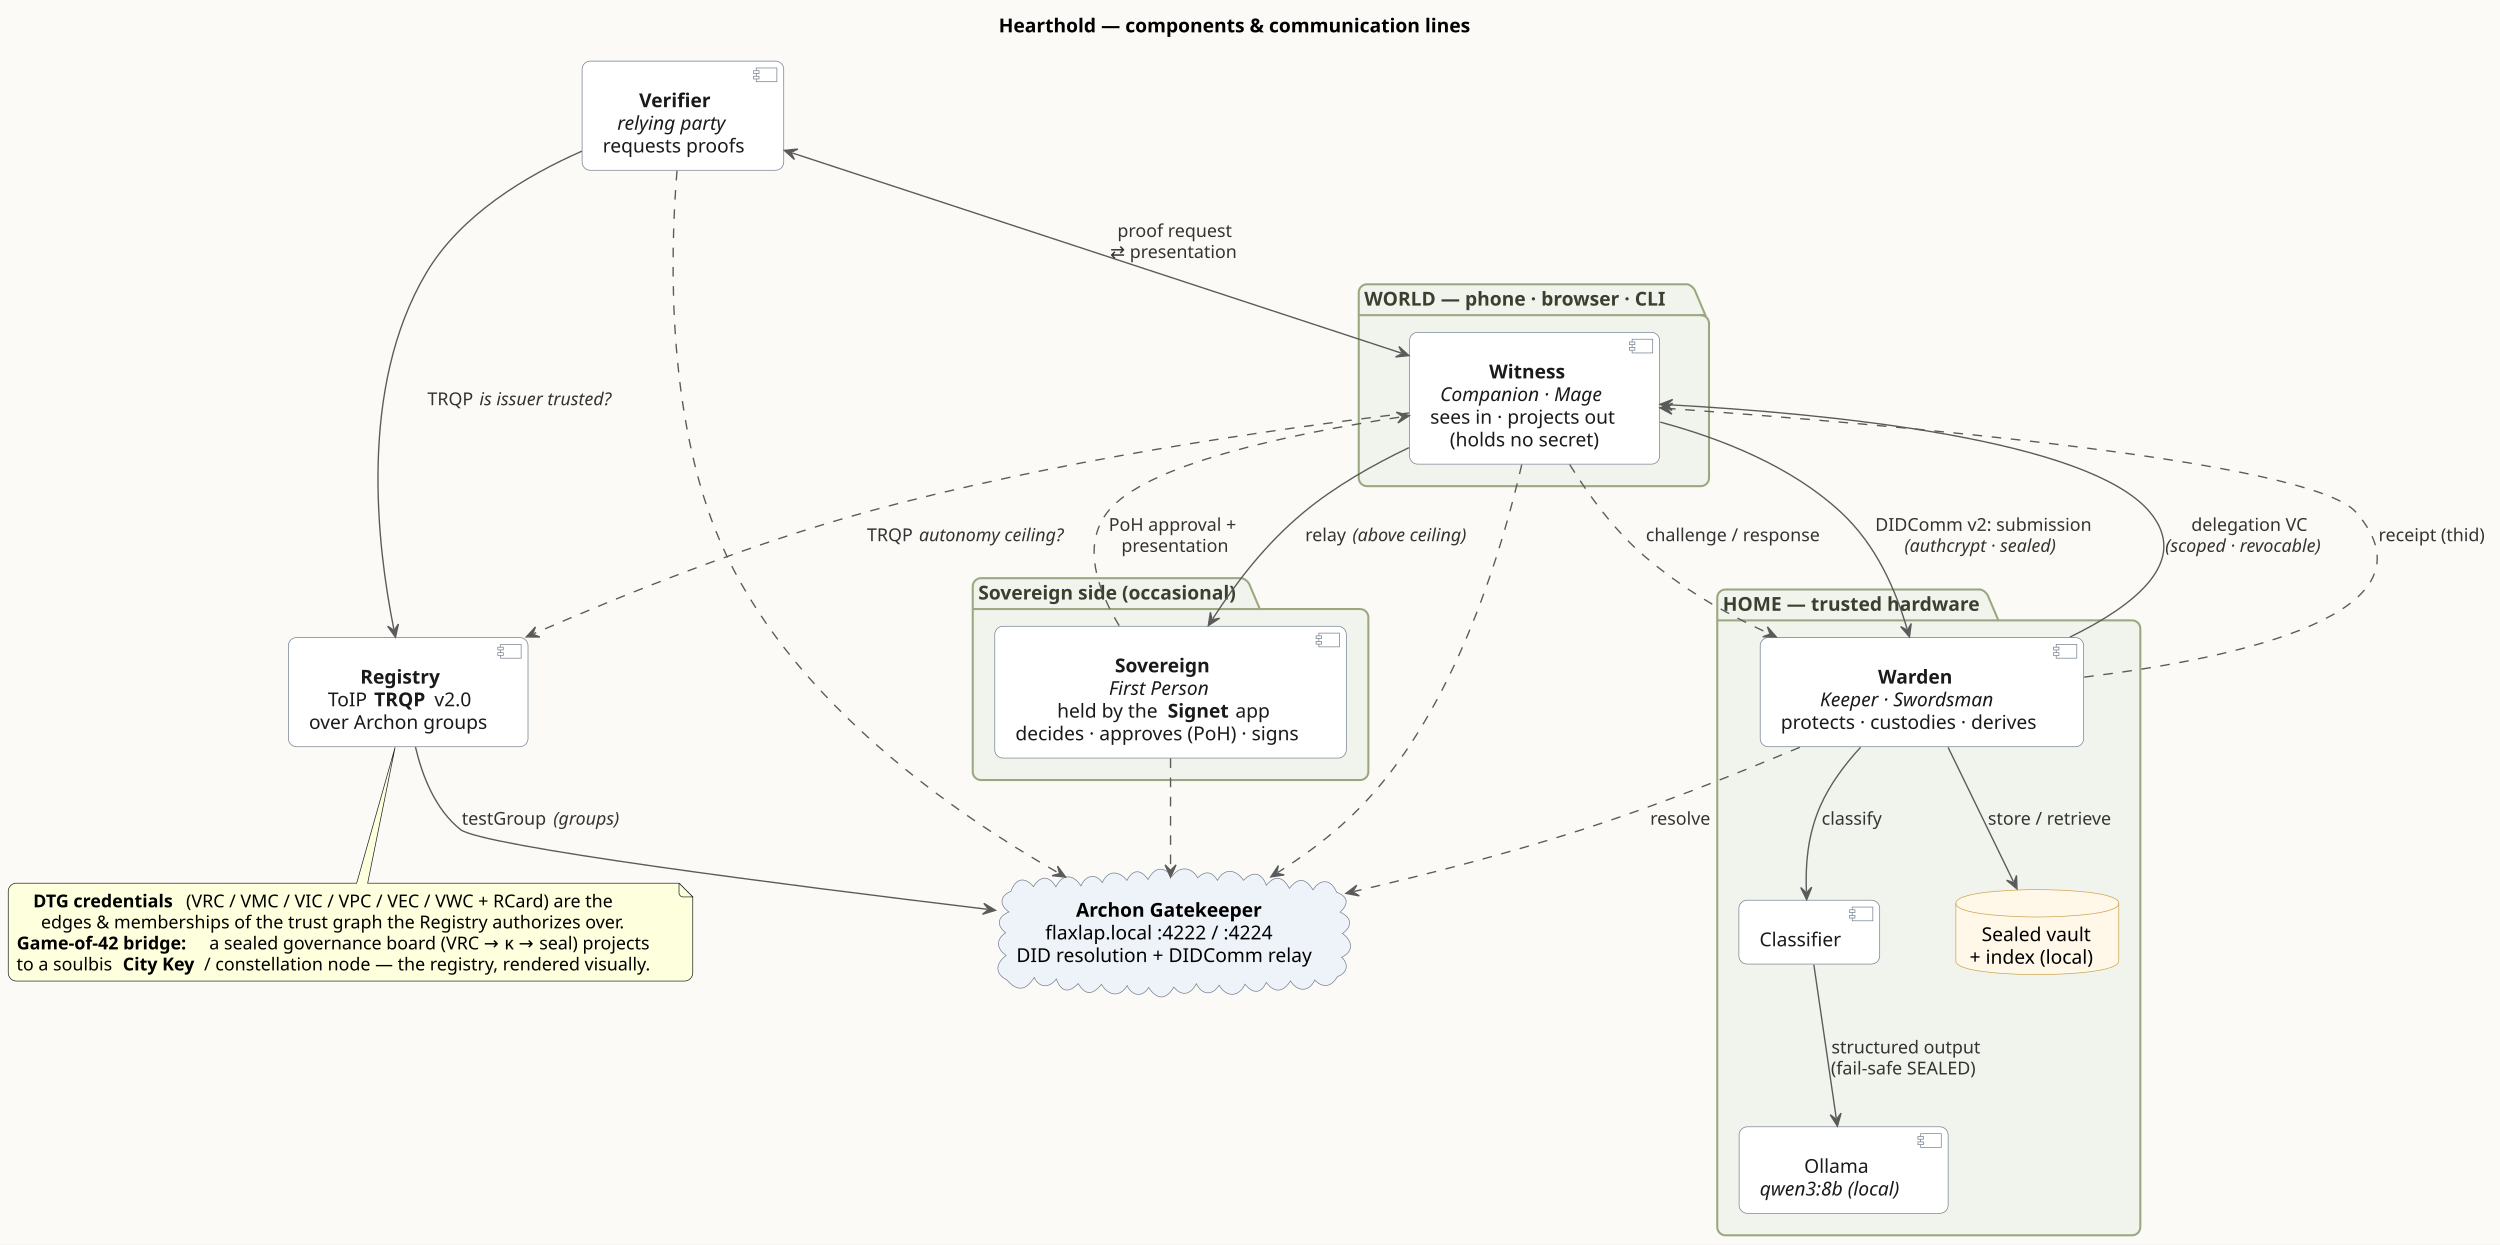
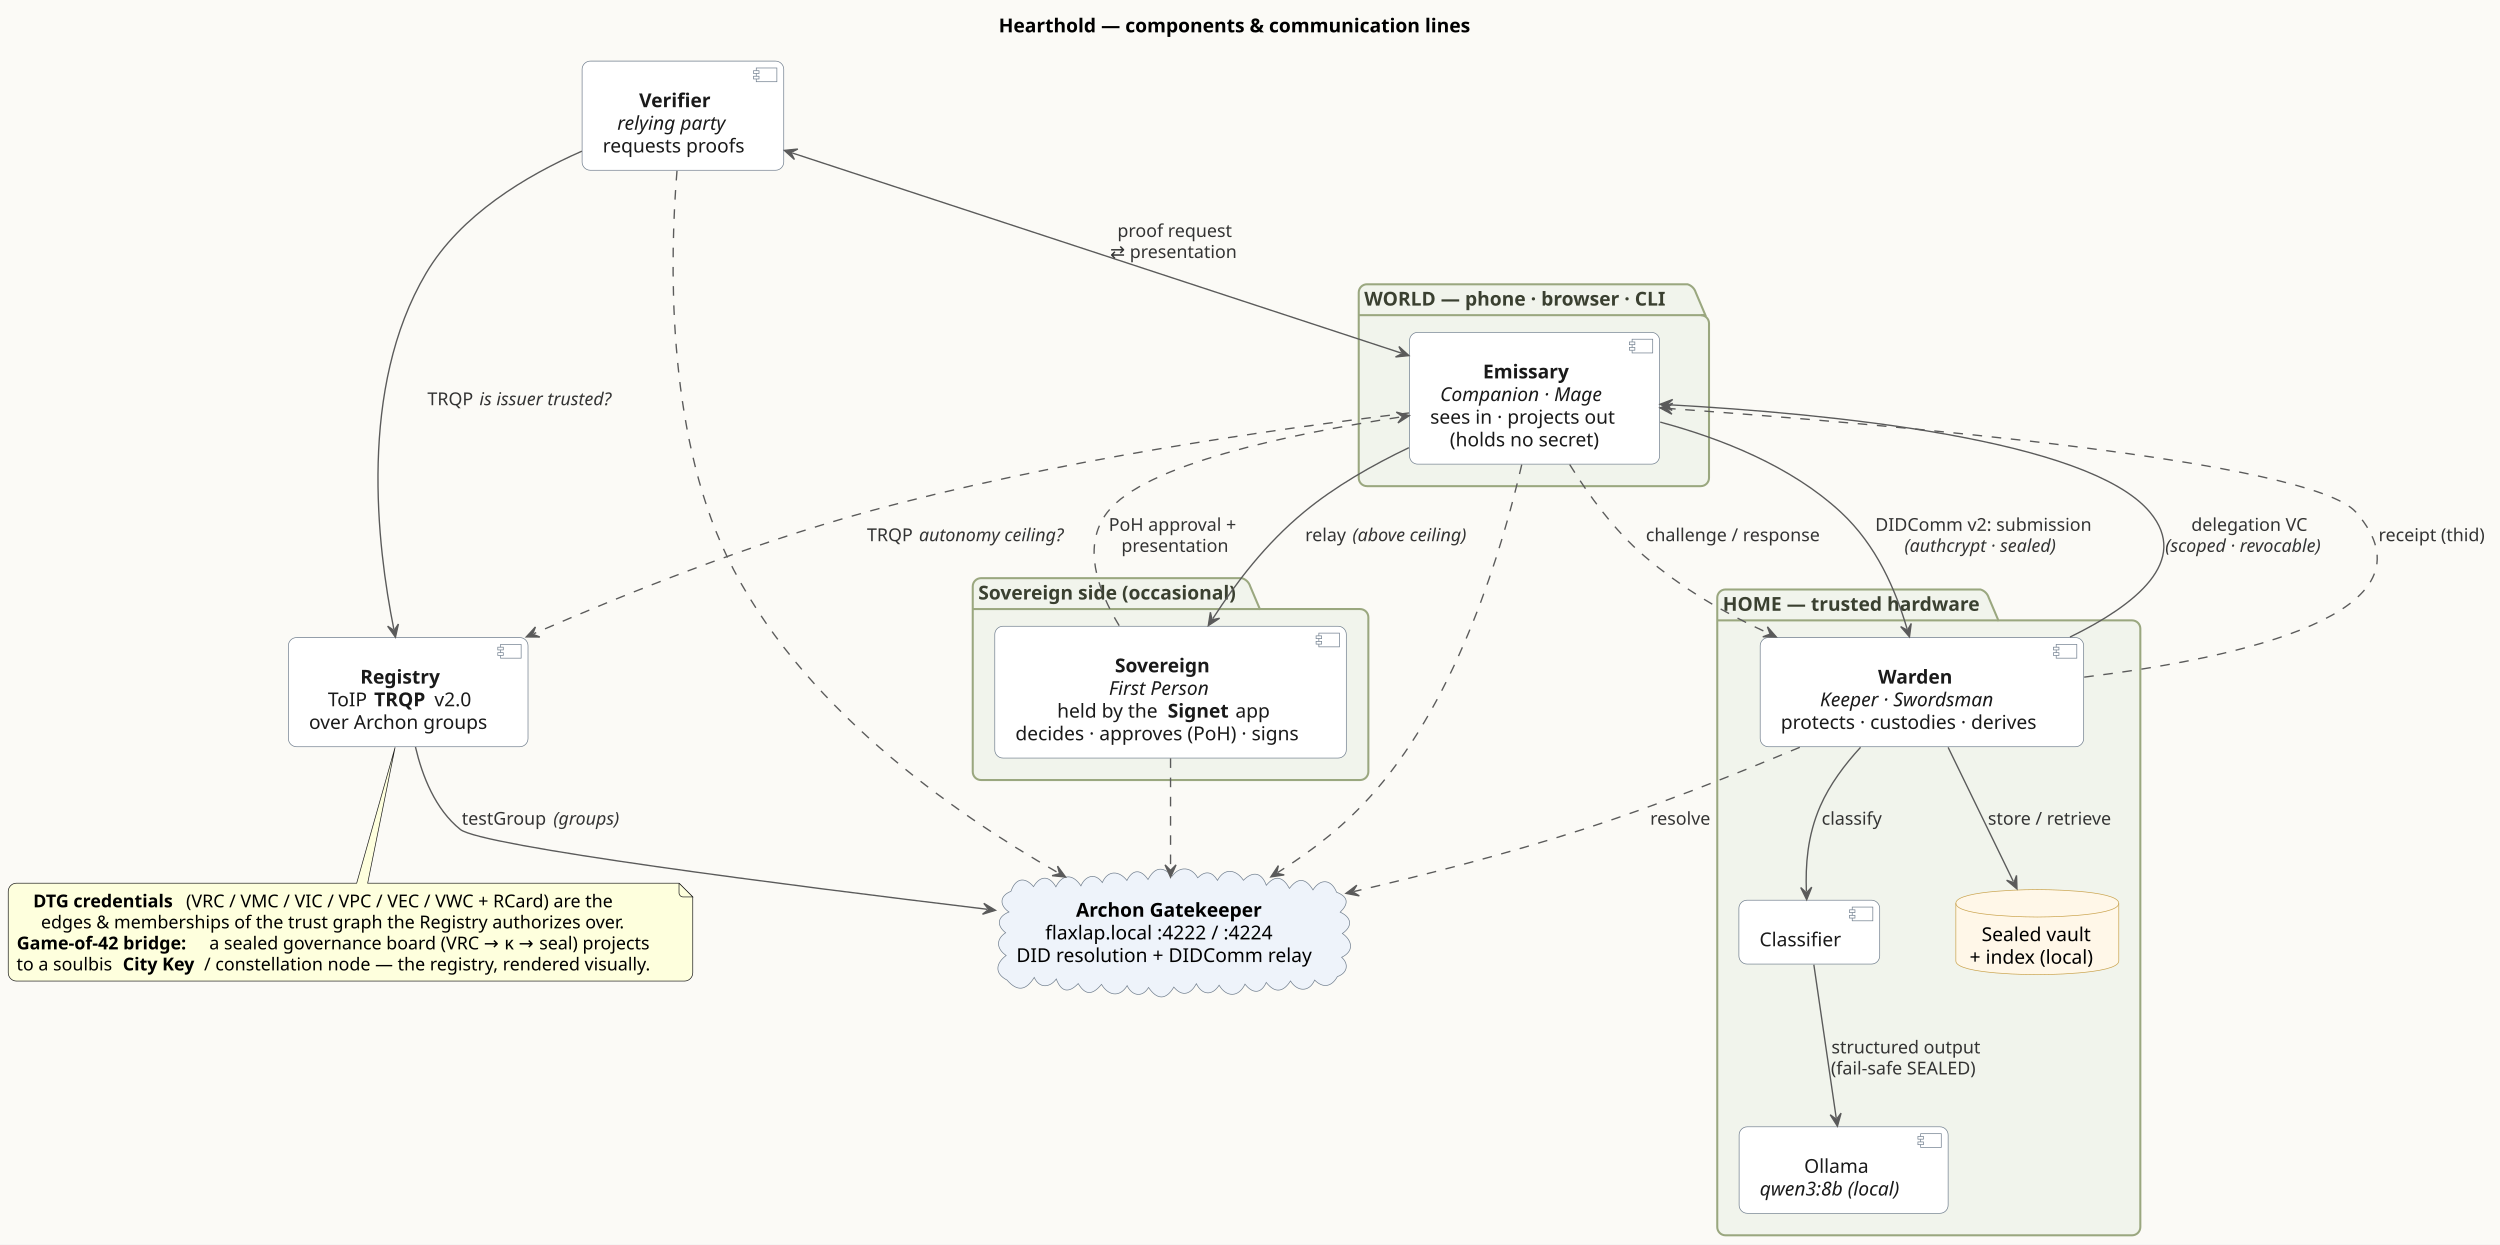
<svg xmlns="http://www.w3.org/2000/svg" contentStyleType="text/css" data-diagram-type="DESCRIPTION" height="906px" preserveAspectRatio="none" style="width:1820px;height:906px;background:#FBFAF6;" version="1.1" viewBox="0 0 1820 906" width="1820px" zoomAndPan="magnify">
  <defs />
  <g>
    <rect fill="#FBFAF6" height="906" style="stroke:none;stroke-width:1;" width="1820" x="0" y="0" />
    <g class="title" data-source-line="1">
      <text fill="#000000" font-family="sans-serif" font-size="14" font-weight="bold" lengthAdjust="spacing" textLength="352.174" x="727.05" y="23.535">Hearthold — components &amp; communication lines</text>
    </g>
    <g class="cluster" data-qualified-name="home" data-source-line="32" id="ent0002">
      <path d="M1256.16,429.148 L1441.812,429.148 A9,9 0 0 1 1447.812,435.148 L1454.812,451.637 L1552.16,451.637 A6,6 0 0 1 1558.16,457.637 L1558.16,893.298 A6,6 0 0 1 1552.16,899.298 L1256.16,899.298 A6,6 0 0 1 1250.16,893.298 L1250.16,435.148 A6,6 0 0 1 1256.16,429.148" fill="#F1F4EC" style="stroke:#9AA77F;stroke-width:1.5;" />
      <line style="stroke:#9AA77F;stroke-width:1.5;" x1="1250.16" x2="1454.812" y1="451.637" y2="451.637" />
      <text fill="#3A4030" font-family="sans-serif" font-size="14" font-weight="bold" lengthAdjust="spacing" textLength="191.652" x="1254.16" y="444.683">HOME — trusted hardware</text>
    </g>
    <g class="cluster" data-qualified-name="world" data-source-line="44" id="ent0010">
      <path d="M995.16,206.948 L1228.52,206.948 A9,9 0 0 1 1234.52,212.948 L1241.52,229.437 L1238.16,229.437 A6,6 0 0 1 1244.16,235.437 L1244.16,347.908 A6,6 0 0 1 1238.16,353.908 L995.16,353.908 A6,6 0 0 1 989.16,347.908 L989.16,212.948 A6,6 0 0 1 995.16,206.948" fill="#F1F4EC" style="stroke:#9AA77F;stroke-width:1.5;" />
      <line style="stroke:#9AA77F;stroke-width:1.5;" x1="989.16" x2="1241.52" y1="229.437" y2="229.437" />
      <text fill="#3A4030" font-family="sans-serif" font-size="14" font-weight="bold" lengthAdjust="spacing" textLength="239.36" x="993.16" y="222.483">WORLD — phone · browser · CLI</text>
    </g>
    <g class="cluster" data-qualified-name="sov" data-source-line="49" id="ent0012">
      <path d="M714.16,420.908 L904.174,420.908 A9,9 0 0 1 910.174,426.908 L917.174,443.397 L990.16,443.397 A6,6 0 0 1 996.16,449.397 L996.16,561.858 A6,6 0 0 1 990.16,567.858 L714.16,567.858 A6,6 0 0 1 708.16,561.858 L708.16,426.908 A6,6 0 0 1 714.16,420.908" fill="#F1F4EC" style="stroke:#9AA77F;stroke-width:1.5;" />
      <line style="stroke:#9AA77F;stroke-width:1.5;" x1="708.16" x2="917.174" y1="443.397" y2="443.397" />
      <text fill="#3A4030" font-family="sans-serif" font-size="14" font-weight="bold" lengthAdjust="spacing" textLength="196.014" x="712.16" y="436.443">Sovereign side (occasional)</text>
    </g>
    <g class="entity" data-qualified-name="home.Warden" data-source-line="33" id="ent0003">
      <rect fill="#FFFFFF" height="79.465" rx="6" ry="6" style="stroke:#6E7C8C;stroke-width:0.5;" width="235.494" x="1281.42" y="464.148" />
      <rect fill="#FFFFFF" height="10" style="stroke:#6E7C8C;stroke-width:0.5;" width="15" x="1496.914" y="469.148" />
      <rect fill="#FFFFFF" height="2" style="stroke:#6E7C8C;stroke-width:0.5;" width="4" x="1494.914" y="471.148" />
      <rect fill="#FFFFFF" height="2" style="stroke:#6E7C8C;stroke-width:0.5;" width="4" x="1494.914" y="475.148" />
      <text fill="#1A1A1A" font-family="sans-serif" font-size="14" font-weight="bold" lengthAdjust="spacing" textLength="53.922" x="1367.206" y="497.683">Warden</text>
      <text fill="#1A1A1A" font-family="sans-serif" font-size="14" font-style="italic" lengthAdjust="spacing" textLength="138.462" x="1324.936" y="514.172">Keeper · Swordsman</text>
      <text fill="#1A1A1A" font-family="sans-serif" font-size="14" lengthAdjust="spacing" textLength="195.494" x="1296.42" y="530.66">protects · custodies · derives</text>
    </g>
    <g class="entity" data-qualified-name="home.Cls" data-source-line="34" id="ent0004">
      <rect fill="#FFFFFF" height="46.488" rx="6" ry="6" style="stroke:#6E7C8C;stroke-width:0.5;" width="102.508" x="1265.91" y="655.348" />
      <rect fill="#FFFFFF" height="10" style="stroke:#6E7C8C;stroke-width:0.5;" width="15" x="1348.418" y="660.348" />
      <rect fill="#FFFFFF" height="2" style="stroke:#6E7C8C;stroke-width:0.5;" width="4" x="1346.418" y="662.348" />
      <rect fill="#FFFFFF" height="2" style="stroke:#6E7C8C;stroke-width:0.5;" width="4" x="1346.418" y="666.348" />
      <text fill="#1A1A1A" font-family="sans-serif" font-size="14" lengthAdjust="spacing" textLength="62.508" x="1280.91" y="688.883">Classifier</text>
    </g>
    <g class="entity" data-qualified-name="home.Ollama" data-source-line="35" id="ent0005">
      <rect fill="#FFFFFF" height="62.977" rx="6" ry="6" style="stroke:#6E7C8C;stroke-width:0.5;" width="152.164" x="1266.08" y="820.318" />
      <rect fill="#FFFFFF" height="10" style="stroke:#6E7C8C;stroke-width:0.5;" width="15" x="1398.244" y="825.318" />
      <rect fill="#FFFFFF" height="2" style="stroke:#6E7C8C;stroke-width:0.5;" width="4" x="1396.244" y="827.318" />
      <rect fill="#FFFFFF" height="2" style="stroke:#6E7C8C;stroke-width:0.5;" width="4" x="1396.244" y="831.318" />
      <text fill="#1A1A1A" font-family="sans-serif" font-size="14" lengthAdjust="spacing" textLength="47.503" x="1313.411" y="853.853">Ollama</text>
      <text fill="#1A1A1A" font-family="sans-serif" font-size="14" font-style="italic" lengthAdjust="spacing" textLength="112.164" x="1281.08" y="870.342">qwen3:8b (local)</text>
    </g>
    <g class="entity" data-qualified-name="home.Vault" data-source-line="36" id="ent0006">
      <path d="M1423.85,657.598 C1423.85,647.598 1483.161,647.598 1483.161,647.598 C1483.161,647.598 1542.472,647.598 1542.472,657.598 L1542.472,699.575 C1542.472,709.575 1483.161,709.575 1483.161,709.575 C1483.161,709.575 1423.85,709.575 1423.85,699.575 L1423.85,657.598" fill="#FFF7E8" style="stroke:#C9A24B;stroke-width:0.5;" />
      <path d="M1423.85,657.598 C1423.85,667.598 1483.161,667.598 1483.161,667.598 C1483.161,667.598 1542.472,667.598 1542.472,657.598" fill="none" style="stroke:#C9A24B;stroke-width:0.5;" />
      <text fill="#000000" font-family="sans-serif" font-size="14" lengthAdjust="spacing" textLength="81.108" x="1442.607" y="685.133">Sealed vault</text>
      <text fill="#000000" font-family="sans-serif" font-size="14" lengthAdjust="spacing" textLength="98.622" x="1433.85" y="701.622">+ index (local)</text>
    </g>
-     <g class="entity" data-qualified-name="world.Witness" data-source-line="45" id="ent0011">
+     <g class="entity" data-qualified-name="world.Emissary" data-source-line="45" id="ent0011">
      <rect fill="#FFFFFF" height="95.953" rx="6" ry="6" style="stroke:#6E7C8C;stroke-width:0.5;" width="182.023" x="1026.15" y="241.948" />
      <rect fill="#FFFFFF" height="10" style="stroke:#6E7C8C;stroke-width:0.5;" width="15" x="1188.173" y="246.948" />
      <rect fill="#FFFFFF" height="2" style="stroke:#6E7C8C;stroke-width:0.5;" width="4" x="1186.173" y="248.948" />
      <rect fill="#FFFFFF" height="2" style="stroke:#6E7C8C;stroke-width:0.5;" width="4" x="1186.173" y="252.948" />
-       <text fill="#1A1A1A" font-family="sans-serif" font-size="14" font-weight="bold" lengthAdjust="spacing" textLength="56.109" x="1084.107" y="275.483">Witness</text>
+       <text fill="#1A1A1A" font-family="sans-serif" font-size="14" font-weight="bold" lengthAdjust="spacing" textLength="65.126" x="1079.599" y="275.483">Emissary</text>
      <text fill="#1A1A1A" font-family="sans-serif" font-size="14" font-style="italic" lengthAdjust="spacing" textLength="127.531" x="1048.396" y="291.972">Companion · Mage</text>
      <text fill="#1A1A1A" font-family="sans-serif" font-size="14" lengthAdjust="spacing" textLength="142.023" x="1041.15" y="308.46">sees in · projects out</text>
      <text fill="#1A1A1A" font-family="sans-serif" font-size="14" lengthAdjust="spacing" textLength="113.408" x="1055.458" y="324.948">(holds no secret)</text>
    </g>
    <g class="entity" data-qualified-name="sov.Sovereign" data-source-line="50" id="ent0013">
      <rect fill="#FFFFFF" height="95.953" rx="6" ry="6" style="stroke:#6E7C8C;stroke-width:0.5;" width="255.92" x="724.2" y="455.908" />
      <rect fill="#FFFFFF" height="10" style="stroke:#6E7C8C;stroke-width:0.5;" width="15" x="960.12" y="460.908" />
      <rect fill="#FFFFFF" height="2" style="stroke:#6E7C8C;stroke-width:0.5;" width="4" x="958.12" y="462.908" />
      <rect fill="#FFFFFF" height="2" style="stroke:#6E7C8C;stroke-width:0.5;" width="4" x="958.12" y="466.908" />
      <text fill="#1A1A1A" font-family="sans-serif" font-size="14" font-weight="bold" lengthAdjust="spacing" textLength="70.998" x="811.661" y="489.443">Sovereign</text>
      <text fill="#1A1A1A" font-family="sans-serif" font-size="14" font-style="italic" lengthAdjust="spacing" textLength="79.775" x="807.272" y="505.932">First Person</text>
      <text fill="#1A1A1A" font-family="sans-serif" font-size="14" lengthAdjust="spacing" textLength="76.057" x="769.596" y="522.42">held by the</text>
      <text fill="#1A1A1A" font-family="sans-serif" font-size="14" font-weight="bold" lengthAdjust="spacing" textLength="44.857" x="850.082" y="522.42">Signet</text>
      <text fill="#1A1A1A" font-family="sans-serif" font-size="14" lengthAdjust="spacing" textLength="25.355" x="899.369" y="522.42">app</text>
      <text fill="#1A1A1A" font-family="sans-serif" font-size="14" lengthAdjust="spacing" textLength="215.92" x="739.2" y="538.908">decides · approves (PoH) · signs</text>
    </g>
    <g class="entity" data-qualified-name="Verifier" data-source-line="54" id="ent0014">
      <rect fill="#FFFFFF" height="79.465" rx="6" ry="6" style="stroke:#6E7C8C;stroke-width:0.5;" width="146.791" x="423.77" y="44.488" />
      <rect fill="#FFFFFF" height="10" style="stroke:#6E7C8C;stroke-width:0.5;" width="15" x="550.561" y="49.488" />
      <rect fill="#FFFFFF" height="2" style="stroke:#6E7C8C;stroke-width:0.5;" width="4" x="548.561" y="51.488" />
      <rect fill="#FFFFFF" height="2" style="stroke:#6E7C8C;stroke-width:0.5;" width="4" x="548.561" y="55.488" />
      <text fill="#1A1A1A" font-family="sans-serif" font-size="14" font-weight="bold" lengthAdjust="spacing" textLength="53.826" x="465.252" y="78.023">Verifier</text>
      <text fill="#1A1A1A" font-family="sans-serif" font-size="14" font-style="italic" lengthAdjust="spacing" textLength="85.606" x="449.362" y="94.512">relying party</text>
      <text fill="#1A1A1A" font-family="sans-serif" font-size="14" lengthAdjust="spacing" textLength="106.791" x="438.77" y="111">requests proofs</text>
    </g>
    <g class="entity" data-qualified-name="Registry" data-source-line="55" id="ent0015">
      <rect fill="#FFFFFF" height="79.465" rx="6" ry="6" style="stroke:#6E7C8C;stroke-width:0.5;" width="174.463" x="209.93" y="464.148" />
      <rect fill="#FFFFFF" height="10" style="stroke:#6E7C8C;stroke-width:0.5;" width="15" x="364.393" y="469.148" />
      <rect fill="#FFFFFF" height="2" style="stroke:#6E7C8C;stroke-width:0.5;" width="4" x="362.393" y="471.148" />
      <rect fill="#FFFFFF" height="2" style="stroke:#6E7C8C;stroke-width:0.5;" width="4" x="362.393" y="475.148" />
      <text fill="#1A1A1A" font-family="sans-serif" font-size="14" font-weight="bold" lengthAdjust="spacing" textLength="59.767" x="262.278" y="497.683">Registry</text>
      <text fill="#1A1A1A" font-family="sans-serif" font-size="14" lengthAdjust="spacing" textLength="29.224" x="238.711" y="514.172">ToIP</text>
      <text fill="#1A1A1A" font-family="sans-serif" font-size="14" font-weight="bold" lengthAdjust="spacing" textLength="39.437" x="272.365" y="514.172">TRQP</text>
      <text fill="#1A1A1A" font-family="sans-serif" font-size="14" lengthAdjust="spacing" textLength="29.381" x="316.231" y="514.172">v2.0</text>
      <text fill="#1A1A1A" font-family="sans-serif" font-size="14" lengthAdjust="spacing" textLength="134.463" x="224.93" y="530.66">over Archon groups</text>
    </g>
    <g class="entity" data-qualified-name="GK" data-source-line="56" id="ent0016">
      <path d="M735.989,648.899 C739.075,639.664 745.752,637.683 752.403,645.458 C757.308,637.17 763.917,637.342 768.685,645.592 C773.625,635.834 781.287,636.234 786.913,644.914 C789.975,637.769 797.127,634.966 802.478,642.483 C806.595,633.128 814.87,633.878 820.382,640.962 C824.803,632.446 830.606,632.831 835.751,640.264 C840.481,631.539 846.307,630.062 853.36,637.775 C858.897,630.199 867.43,631.1 871.926,639.023 C877.488,633.638 882.322,634.378 886.336,640.897 C891.43,631.33 900.073,633.045 905.212,640.848 C912.125,633.854 918.533,635.141 921.875,644.489 C928.569,636.358 934.191,638.549 938.702,646.739 C944.975,638.439 950.656,639.317 955.843,647.845 C961.361,639.189 969.296,640.146 973.036,649.538 C981.738,652.949 981.944,657.921 975.686,664.061 C983.891,667.811 985.046,674.228 977.237,679.578 C984.392,684.576 986.139,692.413 976.715,696.912 C982.446,702.097 980.582,708.561 973.62,710.946 C969.519,718.382 963.276,719.716 957.063,713.51 C952.956,722.775 944.2,721.814 939.491,714.134 C934.196,722.426 928.133,723.251 921.831,715.223 C917.844,724.077 911.597,723.201 906.365,716.457 C901.791,726.187 892.861,726.284 887.513,717.234 C882.415,725.258 875.013,724.392 870.976,716.155 C866.934,723.632 860.838,726.164 854.554,718.603 C848.775,728.335 842.228,727.897 836.154,718.893 C831.507,726.652 823.928,724.888 820.56,717.569 C815.016,726.66 806.619,724.673 801.92,716.649 C795.726,723.96 790.537,725.336 784.936,716.043 C777.984,723.349 772.431,722.117 768.985,712.699 C764.322,719.212 756.571,719.699 752.934,711.574 C746.936,721.031 740.861,722.288 733.095,713.497 C723.637,708.5 725.063,701.163 732.488,695.594 C725.69,690.93 724.582,684.055 732.098,679.054 C724.933,673.294 726.491,667.25 734.518,663.918 C727.543,659.179 727.546,652.129 735.989,648.899" fill="#EEF3FA" style="stroke:#6E7C8C;stroke-width:0.5;" />
      <text fill="#000000" font-family="sans-serif" font-size="14" font-weight="bold" lengthAdjust="spacing" textLength="137.724" x="783.297" y="667.393">Archon Gatekeeper</text>
      <text fill="#000000" font-family="sans-serif" font-size="14" lengthAdjust="spacing" textLength="182.438" x="760.941" y="683.882">flaxlap.local :4222 / :4224</text>
      <text fill="#000000" font-family="sans-serif" font-size="14" lengthAdjust="spacing" textLength="224.478" x="739.92" y="700.37">DID resolution + DIDComm relay</text>
    </g>
    <g class="entity" data-qualified-name="GMN31" data-source-line="83" id="ent0032">
      <path d="M6,648.968 L6,708.211 A6,6 0 0 0 12,714.211 L498.325,714.211 A6,6 0 0 0 504.325,708.211 L504.325,652.968 L494.325,642.968 L267.66,642.968 L287.63,544.068 L259.66,642.968 L12,642.968 A6,6 0 0 0 6,648.968" fill="#FEFFDD" style="stroke:#181818;stroke-width:0.5;" />
      <path d="M494.325,642.968 L494.325,649.968 A3,3 0 0 0 497.325,652.968 L504.325,652.968 L494.325,642.968" fill="#FEFFDD" style="stroke:#181818;stroke-width:0.5;" />
      <text fill="#000000" font-family="sans-serif" font-size="13" font-weight="bold" lengthAdjust="spacing" textLength="107.186" x="24.137" y="660.537">DTG credentials</text>
      <text fill="#000000" font-family="sans-serif" font-size="13" lengthAdjust="spacing" textLength="341.752" x="135.436" y="660.537">(VRC / VMC / VIC / VPC / VEC / VWC + RCard) are the</text>
      <text fill="#000000" font-family="sans-serif" font-size="13" lengthAdjust="spacing" textLength="441.702" x="29.811" y="675.847">edges &amp; memberships of the trust graph the Registry authorizes over.</text>
      <text fill="#000000" font-family="sans-serif" font-size="13" font-weight="bold" lengthAdjust="spacing" textLength="136.062" x="12.187" y="691.158">Game-of-42 bridge:</text>
      <text fill="#000000" font-family="sans-serif" font-size="13" lengthAdjust="spacing" textLength="336.775" x="152.363" y="691.158">a sealed governance board (VRC → κ → seal) projects</text>
      <text fill="#000000" font-family="sans-serif" font-size="13" lengthAdjust="spacing" textLength="73.258" x="12" y="706.468">to a soulbis</text>
      <text fill="#000000" font-family="sans-serif" font-size="13" font-weight="bold" lengthAdjust="spacing" textLength="55.047" x="89.372" y="706.468">City Key</text>
      <text fill="#000000" font-family="sans-serif" font-size="13" lengthAdjust="spacing" textLength="340.793" x="148.532" y="706.468">/ constellation node — the registry, rendered visually.</text>
    </g>
    <g class="link" data-entity-1="ent0003" data-entity-2="ent0004" data-link-type="dependency" data-source-line="38" id="lnk7">
      <path d="M1354.48,544.048 C1343,556.538 1331.98,571.218 1325.16,586.858 C1315.68,608.598 1314.349,630.022 1315.049,648.992" fill="none" id="Warden-to-Cls" style="stroke:#5A5A5A;stroke-width:1;" />
      <polygon fill="#5A5A5A" points="1315.27,654.988,1318.935,645.847,1315.086,649.992,1310.941,646.142,1315.27,654.988" style="stroke:#5A5A5A;stroke-width:1;" />
      <text fill="#333333" font-family="sans-serif" font-size="13" lengthAdjust="spacing" textLength="46.179" x="1326.16" y="600.427">classify</text>
    </g>
    <g class="link" data-entity-1="ent0004" data-entity-2="ent0005" data-link-type="dependency" data-source-line="39" id="lnk8">
      <path d="M1320.48,702.328 C1324.89,732.528 1331.834,780.061 1336.774,813.921" fill="none" id="Cls-to-Ollama" style="stroke:#5A5A5A;stroke-width:1;" />
      <polygon fill="#5A5A5A" points="1337.64,819.858,1340.299,810.375,1336.918,814.911,1332.383,811.53,1337.64,819.858" style="stroke:#5A5A5A;stroke-width:1;" />
      <text fill="#333333" font-family="sans-serif" font-size="13" lengthAdjust="spacing" textLength="111.351" x="1333.287" y="766.887">structured output</text>
      <text fill="#333333" font-family="sans-serif" font-size="13" lengthAdjust="spacing" textLength="112.125" x="1332.9" y="782.197">(fail-safe SEALED)</text>
    </g>
    <g class="link" data-entity-1="ent0003" data-entity-2="ent0006" data-link-type="dependency" data-source-line="40" id="lnk9">
      <path d="M1418.22,544.068 C1433.42,575.318 1451.775,613.063 1465.735,641.753" fill="none" id="Warden-to-Vault" style="stroke:#5A5A5A;stroke-width:1;" />
      <polygon fill="#5A5A5A" points="1468.36,647.148,1468.019,637.305,1466.172,642.652,1460.825,640.806,1468.36,647.148" style="stroke:#5A5A5A;stroke-width:1;" />
      <text fill="#333333" font-family="sans-serif" font-size="13" lengthAdjust="spacing" textLength="94.796" x="1447.19" y="600.427">store / retrieve</text>
    </g>
    <g class="link" data-entity-1="ent0003" data-entity-2="ent0011" data-link-type="dependency" data-source-line="59" id="lnk17">
-       <path d="M1506.95,463.778 C1554.94,440.368 1594.69,408.328 1565.16,372.908 C1520.67,319.538 1332.111,301.139 1214.511,294.639" fill="none" id="Warden-to-Witness" style="stroke:#5A5A5A;stroke-width:1;" />
+       <path d="M1506.95,463.778 C1554.94,440.368 1594.69,408.328 1565.16,372.908 C1520.67,319.538 1332.111,301.139 1214.511,294.639" fill="none" id="Warden-to-Emissary" style="stroke:#5A5A5A;stroke-width:1;" />
      <polygon fill="#5A5A5A" points="1208.52,294.308,1217.285,298.799,1213.512,294.584,1217.727,290.811,1208.52,294.308" style="stroke:#5A5A5A;stroke-width:1;" />
      <text fill="#333333" font-family="sans-serif" font-size="13" lengthAdjust="spacing" textLength="87.991" x="1595.279" y="386.477">delegation VC</text>
      <text fill="#333333" font-family="sans-serif" font-size="13" font-style="italic" lengthAdjust="spacing" textLength="125.969" x="1576.29" y="401.787">(scoped · revocable)</text>
    </g>
    <g class="link" data-entity-1="ent0011" data-entity-2="ent0003" data-link-type="dependency" data-source-line="60" id="lnk18">
-       <path d="M1142.73,338.178 C1156.59,360.538 1175.35,386.338 1197.16,404.908 C1225.28,428.838 1254.816,445.956 1287.726,461.206" fill="none" id="Witness-to-Warden" style="stroke:#5A5A5A;stroke-width:1;stroke-dasharray:7,7;" />
+       <path d="M1142.73,338.178 C1156.59,360.538 1175.35,386.338 1197.16,404.908 C1225.28,428.838 1254.816,445.956 1287.726,461.206" fill="none" id="Emissary-to-Warden" style="stroke:#5A5A5A;stroke-width:1;stroke-dasharray:7,7;" />
      <polygon fill="#5A5A5A" points="1293.17,463.728,1286.686,456.315,1288.633,461.626,1283.322,463.574,1293.17,463.728" style="stroke:#5A5A5A;stroke-width:1;" />
      <text fill="#333333" font-family="sans-serif" font-size="13" lengthAdjust="spacing" textLength="132.418" x="1198.16" y="393.977">challenge / response</text>
    </g>
    <g class="link" data-entity-1="ent0011" data-entity-2="ent0003" data-link-type="dependency" data-source-line="63" id="lnk19">
-       <path d="M1208.67,307.308 C1252.84,319.188 1303.97,339.288 1340.16,372.908 C1366.22,397.108 1379.895,429.266 1388.385,457.906" fill="none" id="Witness-to-Warden-1" style="stroke:#5A5A5A;stroke-width:1;" />
+       <path d="M1208.67,307.308 C1252.84,319.188 1303.97,339.288 1340.16,372.908 C1366.22,397.108 1379.895,429.266 1388.385,457.906" fill="none" id="Emissary-to-Warden-1" style="stroke:#5A5A5A;stroke-width:1;" />
      <polygon fill="#5A5A5A" points="1390.09,463.658,1391.367,453.893,1388.669,458.865,1383.697,456.166,1390.09,463.658" style="stroke:#5A5A5A;stroke-width:1;" />
      <text fill="#333333" font-family="sans-serif" font-size="13" lengthAdjust="spacing" textLength="163.598" x="1365.15" y="386.477">DIDComm v2: submission</text>
      <text fill="#333333" font-family="sans-serif" font-size="13" font-style="italic" lengthAdjust="spacing" textLength="121.018" x="1386.44" y="401.787">(authcrypt · sealed)</text>
    </g>
    <g class="link" data-entity-1="ent0003" data-entity-2="ent0011" data-link-type="dependency" data-source-line="64" id="lnk20">
-       <path d="M1517.3,492.958 C1631.66,478.888 1779.06,446.158 1715.16,372.908 C1682.38,335.318 1373.635,308.726 1214.425,297.346" fill="none" id="Warden-to-Witness-1" style="stroke:#5A5A5A;stroke-width:1;stroke-dasharray:7,7;" />
+       <path d="M1517.3,492.958 C1631.66,478.888 1779.06,446.158 1715.16,372.908 C1682.38,335.318 1373.635,308.726 1214.425,297.346" fill="none" id="Warden-to-Emissary-1" style="stroke:#5A5A5A;stroke-width:1;stroke-dasharray:7,7;" />
      <polygon fill="#5A5A5A" points="1208.44,296.918,1217.132,301.55,1213.427,297.275,1217.702,293.57,1208.44,296.918" style="stroke:#5A5A5A;stroke-width:1;" />
      <text fill="#333333" font-family="sans-serif" font-size="13" lengthAdjust="spacing" textLength="80.704" x="1731.57" y="393.977">receipt (thid)</text>
    </g>
    <g class="link" data-entity-1="ent0014" data-entity-2="ent0011" data-link-type="dependency" data-source-line="67" id="lnk21">
-       <path d="M576.73,111.361 C690.39,148.711 896.56,216.446 1020.01,257.005" fill="none" id="Verifier-Witness" style="stroke:#5A5A5A;stroke-width:1;" />
+       <path d="M576.73,111.361 C690.39,148.711 896.56,216.446 1020.01,257.005" fill="none" id="Verifier-Emissary" style="stroke:#5A5A5A;stroke-width:1;" />
      <polygon fill="#5A5A5A" points="571.03,109.488,578.331,116.098,575.78,111.049,580.829,108.498,571.03,109.488" style="stroke:#5A5A5A;stroke-width:1;" />
      <polygon fill="#5A5A5A" points="1025.71,258.878,1018.408,252.269,1020.96,257.318,1015.911,259.869,1025.71,258.878" style="stroke:#5A5A5A;stroke-width:1;" />
      <text fill="#333333" font-family="sans-serif" font-size="13" lengthAdjust="spacing" textLength="85.909" x="813.46" y="172.517">proof request</text>
      <text fill="#333333" font-family="sans-serif" font-size="13" lengthAdjust="spacing" textLength="96.51" x="808.16" y="187.827">⇄ presentation</text>
    </g>
    <g class="link" data-entity-1="ent0011" data-entity-2="ent0013" data-link-type="dependency" data-source-line="68" id="lnk22">
-       <path d="M1025.66,325.918 C999.4,338.428 971.78,354.168 949.16,372.908 C921.3,395.988 900.228,423.61 882.898,450.41" fill="none" id="Witness-to-Sovereign" style="stroke:#5A5A5A;stroke-width:1;" />
+       <path d="M1025.66,325.918 C999.4,338.428 971.78,354.168 949.16,372.908 C921.3,395.988 900.228,423.61 882.898,450.41" fill="none" id="Emissary-to-Sovereign" style="stroke:#5A5A5A;stroke-width:1;" />
      <polygon fill="#5A5A5A" points="879.64,455.448,887.886,450.063,882.355,451.25,881.168,445.719,879.64,455.448" style="stroke:#5A5A5A;stroke-width:1;" />
      <text fill="#333333" font-family="sans-serif" font-size="13" lengthAdjust="spacing" textLength="30.291" x="950.16" y="393.977">relay</text>
      <text fill="#333333" font-family="sans-serif" font-size="13" font-style="italic" lengthAdjust="spacing" textLength="91.235" x="984.564" y="393.977">(above ceiling)</text>
    </g>
    <g class="link" data-entity-1="ent0013" data-entity-2="ent0011" data-link-type="dependency" data-source-line="69" id="lnk23">
-       <path d="M814.76,455.478 C798.78,429.158 787.61,396.988 806.16,372.908 C832.96,338.128 938.25,316.059 1020.069,303.499" fill="none" id="Sovereign-to-Witness" style="stroke:#5A5A5A;stroke-width:1;stroke-dasharray:7,7;" />
+       <path d="M814.76,455.478 C798.78,429.158 787.61,396.988 806.16,372.908 C832.96,338.128 938.25,316.059 1020.069,303.499" fill="none" id="Sovereign-to-Emissary" style="stroke:#5A5A5A;stroke-width:1;stroke-dasharray:7,7;" />
      <polygon fill="#5A5A5A" points="1026,302.588,1016.497,300,1021.058,303.347,1017.711,307.908,1026,302.588" style="stroke:#5A5A5A;stroke-width:1;" />
      <text fill="#333333" font-family="sans-serif" font-size="13" lengthAdjust="spacing" textLength="97.798" x="807.16" y="386.477">PoH approval +</text>
      <text fill="#333333" font-family="sans-serif" font-size="13" lengthAdjust="spacing" textLength="79.397" x="816.361" y="401.787">presentation</text>
    </g>
    <g class="link" data-entity-1="ent0014" data-entity-2="ent0015" data-link-type="dependency" data-source-line="72" id="lnk24">
      <path d="M423.64,110.048 C382.75,127.978 335.19,156.578 310.16,198.948 C260.8,282.508 274.418,396.816 286.709,458.006" fill="none" id="Verifier-to-Registry" style="stroke:#5A5A5A;stroke-width:1;" />
      <polygon fill="#5A5A5A" points="287.89,463.888,290.039,454.277,286.905,458.986,282.196,455.852,287.89,463.888" style="stroke:#5A5A5A;stroke-width:1;" />
      <text fill="#333333" font-family="sans-serif" font-size="13" lengthAdjust="spacing" textLength="33.725" x="311.16" y="294.997">TRQP</text>
      <text fill="#333333" font-family="sans-serif" font-size="13" font-style="italic" lengthAdjust="spacing" textLength="106.901" x="348.998" y="294.997">is issuer trusted?</text>
    </g>
    <g class="link" data-entity-1="ent0011" data-entity-2="ent0015" data-link-type="dependency" data-source-line="73" id="lnk25">
-       <path d="M1025.74,300.628 C926.95,312.428 765.49,335.528 630.16,372.908 C544.02,396.698 454.922,432.455 388.642,461.285" fill="none" id="Witness-to-Registry" style="stroke:#5A5A5A;stroke-width:1;stroke-dasharray:7,7;" />
+       <path d="M1025.74,300.628 C926.95,312.428 765.49,335.528 630.16,372.908 C544.02,396.698 454.922,432.455 388.642,461.285" fill="none" id="Emissary-to-Registry" style="stroke:#5A5A5A;stroke-width:1;stroke-dasharray:7,7;" />
      <polygon fill="#5A5A5A" points="383.14,463.678,392.988,463.757,387.725,461.684,389.798,456.42,383.14,463.678" style="stroke:#5A5A5A;stroke-width:1;" />
      <text fill="#333333" font-family="sans-serif" font-size="13" lengthAdjust="spacing" textLength="33.725" x="631.16" y="393.977">TRQP</text>
      <text fill="#333333" font-family="sans-serif" font-size="13" font-style="italic" lengthAdjust="spacing" textLength="114.023" x="668.998" y="393.977">autonomy ceiling?</text>
    </g>
    <g class="link" data-entity-1="ent0015" data-entity-2="ent0016" data-link-type="dependency" data-source-line="74" id="lnk26">
      <path d="M302.46,543.848 C307.39,564.818 316.88,589.288 335.16,603.858 C350.34,615.958 570.603,644.142 718.723,661.962" fill="none" id="Registry-to-GK" style="stroke:#5A5A5A;stroke-width:1;" />
      <polygon fill="#5A5A5A" points="724.68,662.678,716.222,657.632,719.716,662.081,715.267,665.575,724.68,662.678" style="stroke:#5A5A5A;stroke-width:1;" />
      <text fill="#333333" font-family="sans-serif" font-size="13" lengthAdjust="spacing" textLength="62.544" x="336.16" y="600.427">testGroup</text>
      <text fill="#333333" font-family="sans-serif" font-size="13" font-style="italic" lengthAdjust="spacing" textLength="52.743" x="402.817" y="600.427">(groups)</text>
    </g>
    <g class="link" data-entity-1="ent0003" data-entity-2="ent0016" data-link-type="dependency" data-source-line="77" id="lnk27">
      <path d="M1310.23,544.028 C1263.71,563.608 1205.49,586.708 1152.16,603.858 C1096.38,621.788 1039.413,636.486 985.733,648.996" fill="none" id="Warden-to-GK" style="stroke:#5A5A5A;stroke-width:1;stroke-dasharray:7,7;" />
      <polygon fill="#5A5A5A" points="979.89,650.358,989.563,652.211,984.76,649.223,987.747,644.42,979.89,650.358" style="stroke:#5A5A5A;stroke-width:1;" />
      <text fill="#333333" font-family="sans-serif" font-size="13" lengthAdjust="spacing" textLength="44.903" x="1201.3" y="600.427">resolve</text>
    </g>
    <g class="link" data-entity-1="ent0011" data-entity-2="ent0016" data-link-type="dependency" data-source-line="78" id="lnk28">
-       <path d="M1107.82,338.288 C1093.75,399.238 1062.04,505.638 1001.16,575.858 C979.93,600.348 956.576,618.453 930.246,635.163" fill="none" id="Witness-to-GK" style="stroke:#5A5A5A;stroke-width:1;stroke-dasharray:7,7;" />
+       <path d="M1107.82,338.288 C1093.75,399.238 1062.04,505.638 1001.16,575.858 C979.93,600.348 956.576,618.453 930.246,635.163" fill="none" id="Emissary-to-GK" style="stroke:#5A5A5A;stroke-width:1;stroke-dasharray:7,7;" />
      <polygon fill="#5A5A5A" points="925.18,638.378,934.922,636.933,929.402,635.699,930.635,630.178,925.18,638.378" style="stroke:#5A5A5A;stroke-width:1;" />
    </g>
    <g class="link" data-entity-1="ent0013" data-entity-2="ent0016" data-link-type="dependency" data-source-line="79" id="lnk29">
      <path d="M852.16,552.078 C852.16,579.238 852.16,606.968 852.16,632.618" fill="none" id="Sovereign-to-GK" style="stroke:#5A5A5A;stroke-width:1;stroke-dasharray:7,7;" />
      <polygon fill="#5A5A5A" points="852.16,638.618,856.16,629.618,852.16,633.618,848.16,629.618,852.16,638.618" style="stroke:#5A5A5A;stroke-width:1;" />
    </g>
    <g class="link" data-entity-1="ent0014" data-entity-2="ent0016" data-link-type="dependency" data-source-line="80" id="lnk30">
      <path d="M492.85,124.388 C487.69,187.018 484.68,312.108 529.16,404.908 C580.87,512.768 692.472,590.849 770.512,635.499" fill="none" id="Verifier-to-GK" style="stroke:#5A5A5A;stroke-width:1;stroke-dasharray:7,7;" />
      <polygon fill="#5A5A5A" points="775.72,638.478,769.895,630.537,771.38,635.995,765.922,637.481,775.72,638.478" style="stroke:#5A5A5A;stroke-width:1;" />
    </g>
  </g>
</svg>
